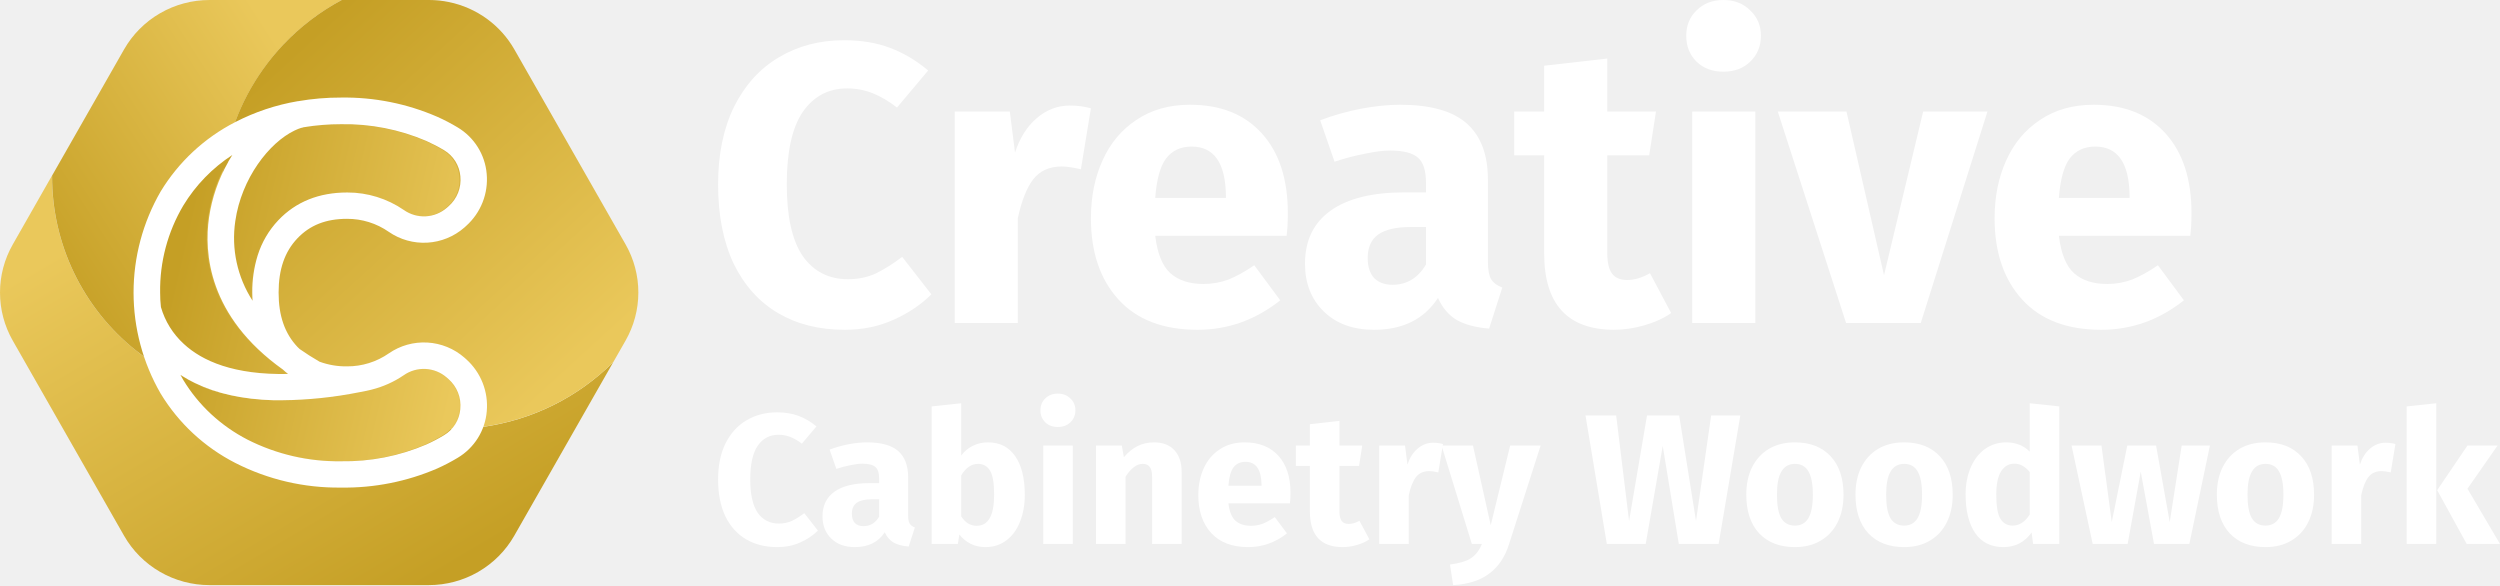
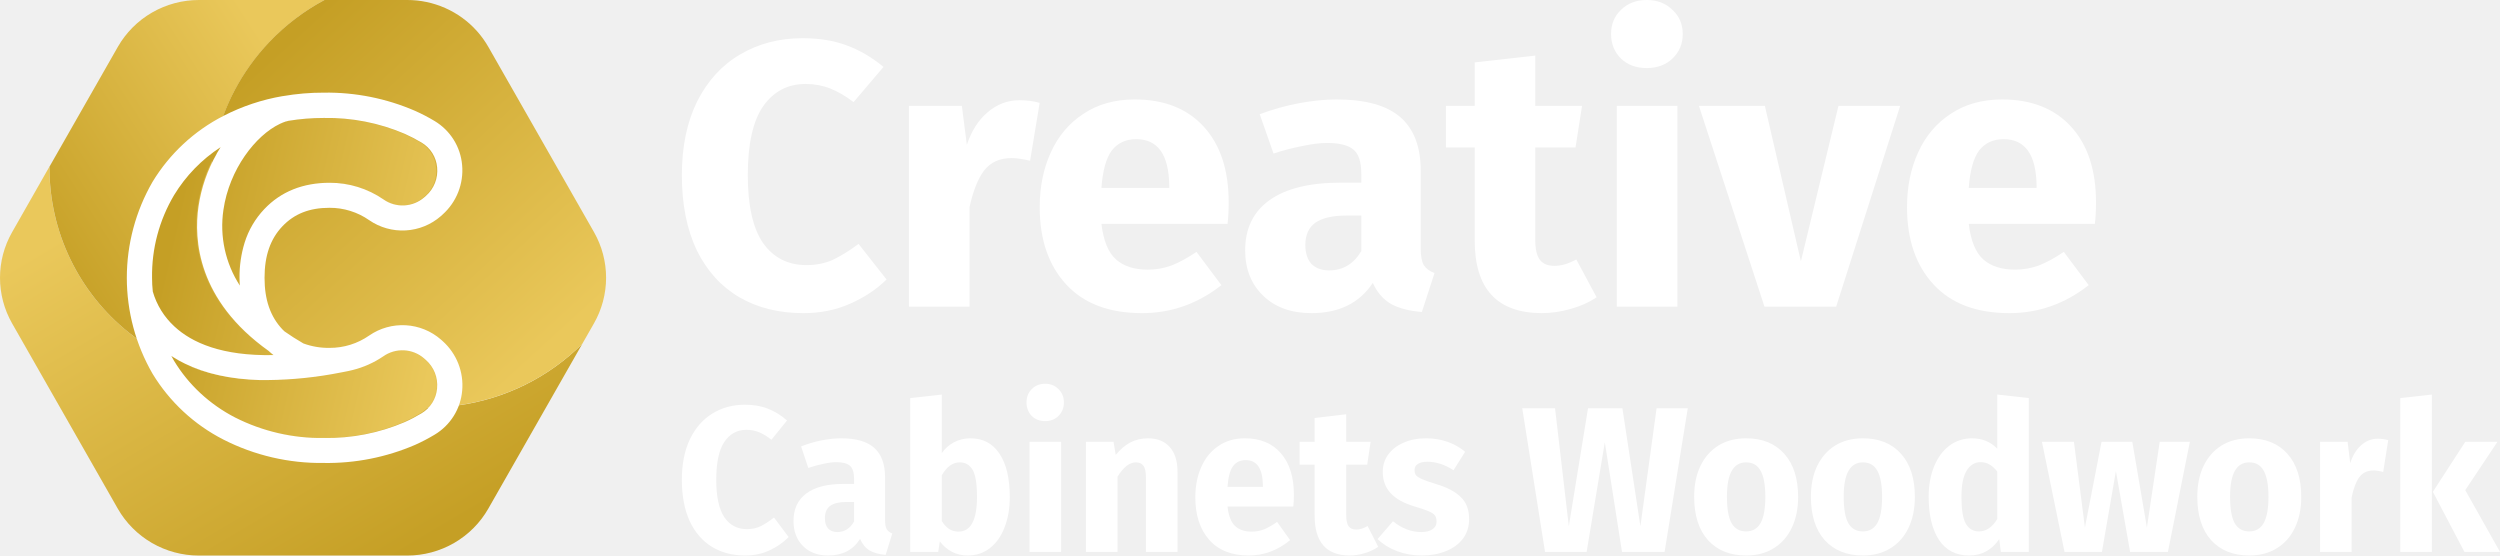
- <svg xmlns="http://www.w3.org/2000/svg" width="470" height="110" viewBox="0 0 470 110" fill="none">
-   <path d="M146.073 77.52C147.596 77.52 148.944 77.741 150.116 78.182C151.311 78.623 152.436 79.286 153.49 80.168L150.748 83.409C150.022 82.852 149.307 82.434 148.604 82.155C147.901 81.876 147.151 81.737 146.354 81.737C144.714 81.737 143.413 82.422 142.452 83.793C141.515 85.164 141.046 87.278 141.046 90.135C141.046 92.947 141.515 95.038 142.452 96.409C143.413 97.756 144.737 98.43 146.425 98.43C147.315 98.43 148.124 98.267 148.85 97.942C149.576 97.593 150.362 97.106 151.205 96.478L153.771 99.754C152.857 100.66 151.744 101.404 150.432 101.985C149.143 102.565 147.713 102.856 146.143 102.856C143.894 102.856 141.937 102.368 140.273 101.392C138.609 100.416 137.308 98.976 136.371 97.071C135.457 95.142 135 92.831 135 90.135C135 87.51 135.469 85.245 136.406 83.34C137.367 81.435 138.679 79.994 140.343 79.018C142.03 78.019 143.94 77.52 146.073 77.52Z" fill="white" />
-   <path d="M170.73 96.896C170.73 97.593 170.824 98.105 171.011 98.43C171.222 98.755 171.55 98.999 171.995 99.162L170.835 102.751C169.687 102.658 168.75 102.414 168.023 102.019C167.297 101.601 166.734 100.951 166.336 100.068C165.117 101.926 163.242 102.856 160.711 102.856C158.86 102.856 157.384 102.321 156.282 101.253C155.181 100.184 154.63 98.79 154.63 97.071C154.63 95.049 155.38 93.504 156.88 92.436C158.38 91.367 160.547 90.832 163.383 90.832H165.281V90.031C165.281 88.939 165.047 88.195 164.578 87.801C164.11 87.382 163.289 87.173 162.118 87.173C161.508 87.173 160.77 87.266 159.903 87.452C159.036 87.615 158.145 87.847 157.231 88.149L155.966 84.525C157.138 84.083 158.333 83.746 159.551 83.514C160.793 83.282 161.942 83.165 162.996 83.165C165.668 83.165 167.625 83.712 168.867 84.803C170.109 85.895 170.73 87.533 170.73 89.717V96.896ZM162.328 98.918C163.594 98.918 164.578 98.325 165.281 97.14V93.865H163.91C162.645 93.865 161.696 94.085 161.063 94.527C160.454 94.968 160.149 95.653 160.149 96.583C160.149 97.326 160.336 97.907 160.711 98.325C161.11 98.72 161.649 98.918 162.328 98.918Z" fill="white" />
-   <path d="M185.735 83.165C187.961 83.165 189.672 84.037 190.867 85.779C192.062 87.499 192.66 89.915 192.66 93.028C192.66 94.933 192.355 96.629 191.746 98.116C191.16 99.603 190.304 100.765 189.18 101.601C188.078 102.438 186.766 102.856 185.243 102.856C184.235 102.856 183.309 102.647 182.466 102.228C181.645 101.81 180.942 101.229 180.356 100.486L180.075 102.263H175.154V76.405L180.708 75.812V85.64C181.27 84.873 181.985 84.269 182.852 83.828C183.743 83.386 184.704 83.165 185.735 83.165ZM183.626 98.848C185.805 98.848 186.895 96.908 186.895 93.028C186.895 90.821 186.637 89.299 186.121 88.463C185.606 87.626 184.856 87.208 183.872 87.208C182.63 87.208 181.575 87.928 180.708 89.369V97.071C181.059 97.628 181.481 98.07 181.973 98.395C182.489 98.697 183.04 98.848 183.626 98.848Z" fill="white" />
-   <path d="M201.683 83.758V102.263H196.129V83.758H201.683ZM198.87 74C199.831 74 200.616 74.302 201.226 74.906C201.858 75.487 202.175 76.23 202.175 77.136C202.175 78.043 201.858 78.798 201.226 79.402C200.616 79.983 199.831 80.273 198.87 80.273C197.91 80.273 197.125 79.983 196.515 79.402C195.906 78.798 195.601 78.043 195.601 77.136C195.601 76.23 195.906 75.487 196.515 74.906C197.125 74.302 197.91 74 198.87 74Z" fill="white" />
-   <path d="M216.982 83.165C218.599 83.165 219.864 83.653 220.778 84.629C221.692 85.605 222.149 86.976 222.149 88.742V102.263H216.595V89.683C216.595 88.753 216.443 88.114 216.138 87.766C215.857 87.394 215.423 87.208 214.838 87.208C213.713 87.208 212.635 88.01 211.604 89.613V102.263H206.049V83.758H210.9L211.287 85.954C212.084 85.024 212.939 84.327 213.853 83.862C214.791 83.398 215.834 83.165 216.982 83.165Z" fill="white" />
-   <path d="M242.613 92.645C242.613 93.411 242.578 94.074 242.508 94.631H230.942C231.13 96.188 231.575 97.28 232.278 97.907C232.981 98.534 233.954 98.848 235.196 98.848C235.946 98.848 236.672 98.72 237.375 98.465C238.078 98.186 238.84 97.768 239.66 97.21L241.945 100.277C239.766 101.996 237.34 102.856 234.669 102.856C231.646 102.856 229.325 101.973 227.708 100.207C226.091 98.441 225.283 96.072 225.283 93.098C225.283 91.216 225.623 89.531 226.302 88.044C226.982 86.534 227.978 85.35 229.29 84.49C230.603 83.607 232.173 83.165 234.001 83.165C236.696 83.165 238.805 84.002 240.328 85.675C241.851 87.347 242.613 89.671 242.613 92.645ZM237.164 91.076C237.118 88.242 236.11 86.825 234.141 86.825C233.181 86.825 232.431 87.173 231.892 87.87C231.376 88.567 231.06 89.717 230.942 91.32H237.164V91.076Z" fill="white" />
-   <path d="M257.439 101.392C256.759 101.857 255.962 102.217 255.048 102.472C254.158 102.728 253.267 102.856 252.377 102.856C248.299 102.833 246.26 100.602 246.26 96.165V87.591H243.624V83.758H246.26V79.75L251.814 79.123V83.758H256.103L255.505 87.591H251.814V96.095C251.814 96.954 251.955 97.57 252.236 97.942C252.518 98.314 252.963 98.499 253.572 98.499C254.205 98.499 254.873 98.302 255.576 97.907L257.439 101.392Z" fill="white" />
-   <path d="M269.417 83.235C270.096 83.235 270.717 83.317 271.28 83.479L270.401 88.811C269.698 88.649 269.135 88.567 268.714 88.567C267.612 88.567 266.769 88.951 266.183 89.717C265.62 90.461 265.175 91.588 264.847 93.098V102.263H259.293V83.758H264.144L264.601 87.347C265.023 86.07 265.655 85.071 266.499 84.35C267.366 83.607 268.339 83.235 269.417 83.235Z" fill="white" />
-   <path d="M283.701 102.298C282.952 104.691 281.721 106.527 280.01 107.804C278.323 109.106 276.05 109.837 273.191 110L272.593 106.132C274.374 105.899 275.687 105.504 276.53 104.947C277.397 104.389 278.089 103.495 278.604 102.263H276.706L271.011 83.758H276.917L280.257 98.743L283.912 83.758H289.642L283.701 102.298Z" fill="white" />
-   <path d="M327.181 78.112L323.103 102.263H315.616L312.593 83.828L309.394 102.263H302.082L298.075 78.112H303.84L306.265 97.942L309.64 78.112H315.686L318.85 97.942L321.697 78.112H327.181Z" fill="white" />
-   <path d="M337.442 83.165C340.301 83.165 342.539 84.037 344.156 85.779C345.773 87.499 346.582 89.915 346.582 93.028C346.582 95.003 346.207 96.734 345.457 98.221C344.73 99.684 343.676 100.823 342.293 101.636C340.934 102.449 339.317 102.856 337.442 102.856C334.607 102.856 332.369 101.996 330.728 100.277C329.111 98.534 328.303 96.106 328.303 92.993C328.303 91.018 328.666 89.299 329.392 87.835C330.142 86.349 331.197 85.198 332.556 84.385C333.939 83.572 335.567 83.165 337.442 83.165ZM337.442 87.208C336.317 87.208 335.474 87.684 334.911 88.637C334.349 89.566 334.068 91.018 334.068 92.993C334.068 95.014 334.337 96.49 334.876 97.419C335.439 98.349 336.294 98.813 337.442 98.813C338.567 98.813 339.411 98.349 339.973 97.419C340.536 96.467 340.817 95.003 340.817 93.028C340.817 91.007 340.536 89.531 339.973 88.602C339.434 87.673 338.591 87.208 337.442 87.208Z" fill="white" />
-   <path d="M357.971 83.165C360.83 83.165 363.068 84.037 364.685 85.779C366.302 87.499 367.11 89.915 367.11 93.028C367.11 95.003 366.735 96.734 365.985 98.221C365.259 99.684 364.204 100.823 362.822 101.636C361.462 102.449 359.845 102.856 357.971 102.856C355.135 102.856 352.897 101.996 351.257 100.277C349.64 98.534 348.831 96.106 348.831 92.993C348.831 91.018 349.194 89.299 349.921 87.835C350.671 86.349 351.725 85.198 353.084 84.385C354.467 83.572 356.096 83.165 357.971 83.165ZM357.971 87.208C356.846 87.208 356.002 87.684 355.44 88.637C354.877 89.566 354.596 91.018 354.596 92.993C354.596 95.014 354.866 96.49 355.405 97.419C355.967 98.349 356.822 98.813 357.971 98.813C359.096 98.813 359.939 98.349 360.502 97.419C361.064 96.467 361.345 95.003 361.345 93.028C361.345 91.007 361.064 89.531 360.502 88.602C359.963 87.673 359.119 87.208 357.971 87.208Z" fill="white" />
-   <path d="M387.147 76.405V102.263H382.225L381.944 100.103C380.632 101.938 378.862 102.856 376.636 102.856C374.316 102.856 372.547 101.973 371.328 100.207C370.133 98.441 369.535 96.025 369.535 92.958C369.535 91.076 369.852 89.392 370.484 87.905C371.117 86.418 372.008 85.257 373.156 84.42C374.328 83.584 375.663 83.165 377.163 83.165C378.944 83.165 380.421 83.746 381.592 84.908V75.812L387.147 76.405ZM378.358 98.813C379.647 98.813 380.725 98.116 381.592 96.722V88.742C381.147 88.207 380.69 87.812 380.222 87.557C379.776 87.301 379.261 87.173 378.675 87.173C377.644 87.173 376.823 87.65 376.214 88.602C375.605 89.555 375.3 91.018 375.3 92.993C375.3 95.154 375.558 96.664 376.074 97.524C376.613 98.383 377.374 98.813 378.358 98.813Z" fill="white" />
-   <path d="M415.466 83.758L411.599 102.263H404.955L402.459 88.672L399.999 102.263H393.425L389.453 83.758H395.077L397.011 98.151L399.928 83.758H405.342L407.908 98.151L410.158 83.758H415.466Z" fill="white" />
-   <path d="M425.907 83.165C428.766 83.165 431.004 84.037 432.621 85.779C434.238 87.499 435.046 89.915 435.046 93.028C435.046 95.003 434.671 96.734 433.921 98.221C433.195 99.684 432.14 100.823 430.758 101.636C429.398 102.449 427.781 102.856 425.907 102.856C423.071 102.856 420.833 101.996 419.193 100.277C417.576 98.534 416.767 96.106 416.767 92.993C416.767 91.018 417.13 89.299 417.857 87.835C418.607 86.349 419.661 85.198 421.02 84.385C422.403 83.572 424.032 83.165 425.907 83.165ZM425.907 87.208C424.782 87.208 423.938 87.684 423.376 88.637C422.813 89.566 422.532 91.018 422.532 92.993C422.532 95.014 422.802 96.49 423.341 97.419C423.903 98.349 424.758 98.813 425.907 98.813C427.031 98.813 427.875 98.349 428.438 97.419C429 96.467 429.281 95.003 429.281 93.028C429.281 91.007 429 89.531 428.438 88.602C427.899 87.673 427.055 87.208 425.907 87.208Z" fill="white" />
-   <path d="M448.474 83.235C449.153 83.235 449.775 83.317 450.337 83.479L449.458 88.811C448.755 88.649 448.193 88.567 447.771 88.567C446.669 88.567 445.826 88.951 445.24 89.717C444.677 90.461 444.232 91.588 443.904 93.098V102.263H438.35V83.758H443.201L443.658 87.347C444.08 86.07 444.713 85.071 445.556 84.35C446.423 83.607 447.396 83.235 448.474 83.235Z" fill="white" />
-   <path d="M458.013 75.812V102.263H452.459V76.405L458.013 75.812ZM469.543 83.758L463.884 91.878L470 102.263H463.743L458.189 92.157L463.884 83.758H469.543Z" fill="white" />
-   <path d="M158.651 7.563C161.905 7.563 164.783 8.037 167.286 8.986C169.838 9.934 172.241 11.357 174.493 13.254L168.637 20.217C167.085 19.019 165.559 18.121 164.057 17.522C162.555 16.923 160.954 16.623 159.252 16.623C155.748 16.623 152.97 18.096 150.918 21.041C148.915 23.986 147.914 28.529 147.914 34.669C147.914 40.709 148.915 45.202 150.918 48.147C152.97 51.043 155.798 52.49 159.402 52.49C161.304 52.49 163.031 52.141 164.583 51.442C166.134 50.693 167.811 49.645 169.613 48.297L175.094 55.336C173.142 57.283 170.764 58.88 167.961 60.128C165.208 61.376 162.155 62 158.801 62C153.996 62 149.816 60.952 146.262 58.855C142.708 56.758 139.93 53.663 137.928 49.57C135.976 45.427 135 40.46 135 34.669C135 29.028 136.001 24.161 138.003 20.068C140.056 15.974 142.859 12.879 146.413 10.783C150.017 8.636 154.096 7.563 158.651 7.563Z" fill="white" />
-   <path d="M201.109 19.843C202.56 19.843 203.887 20.018 205.088 20.367L203.211 31.824C201.709 31.474 200.508 31.299 199.607 31.299C197.254 31.299 195.452 32.123 194.201 33.77C193 35.368 192.049 37.789 191.348 41.034V60.727H179.485V20.966H189.846L190.822 28.679C191.723 25.933 193.075 23.787 194.877 22.239C196.729 20.642 198.806 19.843 201.109 19.843Z" fill="white" />
-   <path d="M242.111 40.06C242.111 41.708 242.036 43.13 241.885 44.328H217.183C217.584 47.673 218.535 50.019 220.036 51.367C221.538 52.715 223.615 53.389 226.268 53.389C227.87 53.389 229.422 53.114 230.923 52.565C232.425 51.966 234.052 51.068 235.804 49.87L240.684 56.459C236.029 60.153 230.848 62 225.142 62C218.685 62 213.729 60.103 210.276 56.309C206.822 52.515 205.095 47.423 205.095 41.034C205.095 36.99 205.821 33.371 207.272 30.176C208.724 26.932 210.851 24.386 213.654 22.539C216.457 20.642 219.811 19.693 223.715 19.693C229.472 19.693 233.977 21.49 237.23 25.084C240.484 28.679 242.111 33.671 242.111 40.06ZM230.473 36.691C230.373 30.601 228.22 27.556 224.016 27.556C221.964 27.556 220.362 28.304 219.211 29.802C218.109 31.299 217.434 33.77 217.183 37.215H230.473V36.691Z" fill="white" />
-   <path d="M279.727 49.196C279.727 50.693 279.927 51.791 280.327 52.49C280.778 53.189 281.479 53.713 282.43 54.063L279.952 61.775C277.499 61.576 275.497 61.051 273.945 60.203C272.394 59.304 271.192 57.907 270.341 56.01C267.738 60.003 263.734 62 258.328 62C254.374 62 251.22 60.852 248.868 58.556C246.515 56.259 245.339 53.264 245.339 49.57C245.339 45.227 246.94 41.907 250.144 39.611C253.348 37.315 257.978 36.167 264.034 36.167H268.089V34.444C268.089 32.098 267.588 30.501 266.587 29.652C265.586 28.754 263.834 28.304 261.331 28.304C260.03 28.304 258.453 28.504 256.601 28.903C254.749 29.253 252.847 29.752 250.895 30.401L248.192 22.613C250.695 21.665 253.247 20.941 255.85 20.442C258.503 19.943 260.956 19.693 263.208 19.693C268.915 19.693 273.094 20.866 275.747 23.213C278.4 25.559 279.727 29.078 279.727 33.77V49.196ZM261.782 53.539C264.485 53.539 266.587 52.266 268.089 49.72V42.681H265.161C262.458 42.681 260.43 43.155 259.079 44.104C257.777 45.052 257.127 46.525 257.127 48.522C257.127 50.119 257.527 51.367 258.328 52.266C259.179 53.114 260.33 53.539 261.782 53.539Z" fill="white" />
-   <path d="M314.178 58.855C312.727 59.853 311.025 60.627 309.073 61.176C307.171 61.725 305.269 62 303.366 62C294.657 61.95 290.302 57.158 290.302 47.623V29.203H284.671V20.966H290.302V12.355L302.165 11.007V20.966H311.325L310.049 29.203H302.165V47.473C302.165 49.321 302.465 50.643 303.066 51.442C303.667 52.241 304.618 52.64 305.919 52.64C307.271 52.64 308.697 52.216 310.199 51.367L314.178 58.855Z" fill="white" />
-   <path d="M330.001 20.966V60.727H318.138V20.966H330.001ZM323.995 0C326.047 0 327.724 0.649 329.025 1.947C330.377 3.195 331.053 4.792 331.053 6.739C331.053 8.686 330.377 10.308 329.025 11.606C327.724 12.854 326.047 13.478 323.995 13.478C321.943 13.478 320.266 12.854 318.964 11.606C317.663 10.308 317.012 8.686 317.012 6.739C317.012 4.792 317.663 3.195 318.964 1.947C320.266 0.649 321.943 0 323.995 0Z" fill="white" />
-   <path d="M373.642 20.966L361.103 60.727H347.062L334.223 20.966H347.137L354.195 51.742L361.553 20.966H373.642Z" fill="white" />
-   <path d="M412 40.06C412 41.708 411.925 43.13 411.775 44.328H387.073C387.473 47.673 388.424 50.019 389.926 51.367C391.427 52.715 393.505 53.389 396.158 53.389C397.759 53.389 399.311 53.114 400.813 52.565C402.314 51.966 403.941 51.068 405.693 49.87L410.573 56.459C405.918 60.153 400.738 62 395.031 62C388.574 62 383.619 60.103 380.165 56.309C376.711 52.515 374.984 47.423 374.984 41.034C374.984 36.99 375.71 33.371 377.162 30.176C378.613 26.932 380.741 24.386 383.544 22.539C386.347 20.642 389.7 19.693 393.605 19.693C399.361 19.693 403.866 21.49 407.12 25.084C410.373 28.679 412 33.671 412 40.06ZM400.362 36.691C400.262 30.601 398.11 27.556 393.905 27.556C391.853 27.556 390.251 28.304 389.1 29.802C387.999 31.299 387.323 33.77 387.073 37.215H400.362V36.691Z" fill="white" />
-   <g clip-path="url(#clip0_1043_638)">
-     <path d="M115.295 68.079L96.683 100.712C95.072 103.532 92.737 105.877 89.916 107.509C87.095 109.14 83.889 110 80.625 110H39.378C36.112 110 32.905 109.14 30.083 107.507C27.261 105.874 24.926 103.527 23.316 100.705L2.399 64.038C0.827 61.282 0 58.168 0 55C0 51.832 0.827 48.718 2.399 45.962L9.784 33C9.784 33.062 9.784 33.121 9.784 33.183C9.778 39.447 11.186 45.633 13.905 51.284C16.624 56.936 20.584 61.911 25.495 65.842C25.93 66.209 26.377 66.539 26.828 66.869C29.111 68.563 31.563 70.02 34.146 71.218C35.999 72.085 37.914 72.813 39.876 73.396C46.971 75.505 54.497 75.737 61.709 74.067C61.971 74.232 62.233 74.393 62.499 74.551C69.202 78.561 76.88 80.675 84.705 80.667H84.734C86.662 80.673 88.587 80.55 90.498 80.3L90.683 80.274C100.009 78.992 108.655 74.708 115.295 68.079Z" fill="url(#paint0_linear_1043_638)" />
-     <path d="M61.714 74.067C54.502 75.737 46.976 75.505 39.882 73.396C37.917 72.813 35.999 72.085 34.144 71.218C31.561 70.02 29.109 68.563 26.826 66.869C26.375 66.539 25.929 66.194 25.493 65.842C20.585 61.91 16.628 56.934 13.911 51.282C11.195 45.63 9.789 39.446 9.797 33.183C9.797 33.121 9.797 33.062 9.797 33L18.426 17.879L23.322 9.295C24.932 6.473 27.267 4.126 30.088 2.493C32.91 0.86 36.117 9.50571e-05 39.383 0H64.251C60.184 2.181 56.496 4.998 53.329 8.342C51.92 9.818 50.621 11.394 49.441 13.057C47.286 16.087 45.538 19.383 44.242 22.862C43.376 25.175 42.717 27.561 42.274 29.99C42.154 30.623 42.05 31.262 41.964 31.907C40.832 40.079 42.094 48.401 45.599 55.879C49.105 63.356 54.704 69.673 61.729 74.074L61.714 74.067Z" fill="url(#paint1_linear_1043_638)" />
-     <path d="M117.603 64.038L115.299 68.072C108.657 74.695 100.011 78.974 90.686 80.252L90.501 80.278C88.591 80.528 86.665 80.651 84.738 80.645H84.708C76.883 80.653 69.205 78.538 62.503 74.529C62.237 74.371 61.975 74.21 61.712 74.045C54.691 69.646 49.094 63.332 45.589 55.859C42.084 48.385 40.82 40.068 41.948 31.9C42.034 31.255 42.137 30.615 42.258 29.982C42.7 27.553 43.359 25.168 44.226 22.854C45.522 19.375 47.269 16.079 49.425 13.05C50.604 11.387 51.904 9.811 53.312 8.334C56.484 4.992 60.177 2.178 64.249 5.54155e-06H80.643C81.915 -0.001 83.183 0.131 84.427 0.392C86.993 0.925 89.414 1.994 91.531 3.53C93.647 5.065 95.41 7.03 96.701 9.295L117.618 45.962C119.188 48.719 120.012 51.834 120.01 55.002C120.007 58.17 119.178 61.283 117.603 64.038Z" fill="url(#paint2_linear_1043_638)" />
-     <path d="M53.977 70.302C43.757 70.511 37.827 67.853 34.375 64.656C32.325 62.784 30.836 60.386 30.073 57.726C29.97 56.821 29.921 55.912 29.926 55.001C29.837 49.249 31.345 43.583 34.286 38.626C36.337 35.252 39.044 32.318 42.251 29.995C42.66 29.694 43.078 29.408 43.502 29.133C43.502 29.133 43.417 29.28 43.299 29.456C43.181 29.632 43.159 29.698 43.059 29.855L42.734 30.387V30.435C42.454 30.922 42.191 31.417 41.94 31.92C40.537 34.74 39.591 37.764 39.138 40.877C38.178 47.477 38.935 59.431 53.028 69.477C53.33 69.769 53.646 70.045 53.977 70.302Z" fill="url(#paint3_linear_1043_638)" />
-     <path d="M86.359 76.893V76.915C86.275 77.917 85.953 78.884 85.418 79.738C85.21 80.069 84.971 80.379 84.705 80.666C84.29 81.115 83.813 81.502 83.287 81.817C82.217 82.469 81.107 83.055 79.964 83.57C74.909 85.736 69.448 86.807 63.943 86.712C57.84 86.8 51.808 85.405 46.371 82.649C43.871 81.361 41.561 79.738 39.504 77.828C37.478 75.943 35.725 73.79 34.294 71.429L34.172 71.22C34.032 70.978 33.895 70.736 33.758 70.465C33.895 70.553 34.028 70.648 34.172 70.729C34.91 71.201 35.677 71.627 36.469 72.005C37.583 72.545 38.733 73.009 39.91 73.395C43.568 74.55 47.377 75.168 51.216 75.228H52.929C56.14 75.196 59.346 74.964 62.529 74.535C64.153 74.315 65.772 74.044 67.384 73.721C67.827 73.644 68.27 73.56 68.71 73.464C68.92 73.424 69.134 73.38 69.326 73.325L69.662 73.244C71.835 72.708 73.894 71.789 75.74 70.531C76.933 69.689 78.378 69.27 79.84 69.343C81.302 69.415 82.697 69.975 83.8 70.931L84.169 71.235C84.967 71.931 85.586 72.806 85.975 73.788C86.364 74.769 86.512 75.829 86.407 76.878L86.359 76.893Z" fill="url(#paint4_linear_1043_638)" />
-     <path d="M85.946 36.219C85.847 36.471 85.731 36.716 85.599 36.953C85.233 37.646 84.743 38.267 84.152 38.786L83.805 39.094C82.7 40.048 81.305 40.606 79.842 40.678C78.38 40.751 76.936 40.334 75.741 39.494C72.616 37.34 68.903 36.188 65.099 36.194C59.786 36.194 55.429 37.946 52.151 41.408C50.362 43.293 49.031 45.559 48.259 48.033C47.569 50.291 47.233 52.641 47.262 55C47.262 55.528 47.291 56.034 47.321 56.536C44.447 52.098 43.292 46.774 44.072 41.554C45.227 33.524 50.448 26.796 55.248 24.519C55.651 24.323 56.067 24.155 56.493 24.017V24.042C56.633 23.991 56.77 23.954 56.903 23.918C59.221 23.537 61.568 23.347 63.918 23.349C69.421 23.256 74.881 24.328 79.935 26.492C81.077 27.005 82.186 27.585 83.258 28.23C84.123 28.748 84.853 29.463 85.386 30.315C85.92 31.167 86.244 32.132 86.33 33.132C86.452 34.177 86.32 35.235 85.946 36.219Z" fill="url(#paint5_linear_1043_638)" />
-     <path d="M87.646 67.535L87.302 67.229C85.363 65.539 82.914 64.542 80.343 64.397C77.772 64.251 75.226 64.966 73.109 66.427C70.806 68.034 68.061 68.89 65.25 68.877C63.486 68.904 61.733 68.607 60.077 68.001C58.758 67.241 57.511 66.447 56.335 65.618C56.194 65.483 56.052 65.355 55.917 65.214C53.546 62.702 52.378 59.382 52.378 55.002C52.378 50.623 53.533 47.315 55.905 44.816C58.277 42.316 61.293 41.14 65.238 41.14C68.049 41.127 70.794 41.983 73.096 43.59C75.214 45.051 77.76 45.766 80.331 45.621C82.902 45.475 85.351 44.478 87.289 42.788L87.633 42.476C88.998 41.254 90.058 39.733 90.729 38.031C91.4 36.33 91.663 34.495 91.498 32.675C91.346 30.896 90.772 29.178 89.825 27.663C88.878 26.147 87.583 24.878 86.048 23.958C84.801 23.206 83.508 22.533 82.177 21.943C76.483 19.476 70.327 18.248 64.12 18.341C61.405 18.333 58.696 18.563 56.022 19.027H55.966C51.878 19.725 47.922 21.047 44.237 22.947C38.435 25.921 33.575 30.442 30.198 36.007C26.864 41.784 25.109 48.332 25.109 54.996C25.109 61.661 26.864 68.209 30.198 73.986C33.572 79.55 38.433 84.067 44.237 87.033C50.387 90.169 57.213 91.758 64.12 91.664C70.329 91.759 76.489 90.537 82.19 88.081C83.52 87.486 84.812 86.811 86.06 86.059C87.596 85.141 88.89 83.873 89.838 82.359C90.785 80.844 91.359 79.127 91.51 77.349C91.676 75.526 91.413 73.69 90.742 71.986C90.071 70.283 89.011 68.759 87.646 67.535ZM56.679 24.044C56.82 23.995 56.956 23.958 57.091 23.921C59.414 23.54 61.765 23.349 64.12 23.352C69.622 23.256 75.082 24.327 80.138 26.494C81.285 27.007 82.401 27.588 83.48 28.234C84.344 28.75 85.073 29.464 85.607 30.316C86.141 31.168 86.465 32.133 86.552 33.134C86.658 34.183 86.513 35.241 86.127 36.222C85.741 37.203 85.126 38.079 84.334 38.776L83.984 39.082C82.878 40.037 81.483 40.596 80.022 40.668C78.561 40.74 77.118 40.322 75.923 39.48C72.794 37.328 69.082 36.178 65.281 36.185C59.966 36.185 55.61 37.937 52.329 41.398C50.543 43.282 49.213 45.55 48.44 48.026C47.745 50.285 47.403 52.639 47.426 55.002C47.426 55.529 47.457 56.038 47.487 56.54C44.615 52.105 43.46 46.779 44.237 41.557C45.392 33.526 50.615 26.8 55.413 24.522C55.823 24.325 56.246 24.157 56.679 24.019V24.044ZM30.106 55.027C30.015 49.264 31.525 43.589 34.468 38.629C36.786 34.814 39.936 31.569 43.684 29.134C43.684 29.134 43.598 29.281 43.481 29.459C43.365 29.636 43.34 29.698 43.242 29.857L42.916 30.39V30.433C41.069 33.659 39.843 37.201 39.303 40.877C38.345 47.468 39.101 59.431 53.195 69.483C53.503 69.771 53.81 70.041 54.16 70.304C43.936 70.513 38.007 67.854 34.554 64.656C32.507 62.786 31.019 60.389 30.253 57.728C30.149 56.816 30.106 55.921 30.106 55.002V55.027ZM86.54 76.92C86.455 77.921 86.132 78.888 85.598 79.741C85.064 80.593 84.334 81.306 83.468 81.82C82.392 82.474 81.275 83.06 80.125 83.572C75.069 85.739 69.61 86.81 64.107 86.715C58.006 86.805 51.974 85.411 46.535 82.653C44.036 81.365 41.725 79.743 39.666 77.833C37.641 75.949 35.888 73.795 34.456 71.431C34.271 71.119 34.099 70.819 33.921 70.47C34.056 70.555 34.191 70.653 34.333 70.733C35.072 71.204 35.839 71.63 36.631 72.007C40.704 73.992 45.626 75.07 51.377 75.248C51.653 75.248 51.936 75.248 52.225 75.248H53.091C57.943 75.197 62.779 74.692 67.536 73.741C67.978 73.663 68.421 73.577 68.863 73.483C69.072 73.441 69.287 73.398 69.477 73.343L69.815 73.263C71.986 72.725 74.044 71.806 75.892 70.549C77.087 69.708 78.53 69.29 79.991 69.362C81.453 69.434 82.847 69.992 83.953 70.947L84.303 71.254C85.1 71.949 85.718 72.823 86.107 73.805C86.496 74.786 86.644 75.845 86.54 76.895V76.92Z" fill="white" />
+ <svg xmlns="http://www.w3.org/2000/svg" width="225" height="50" viewBox="0 0 225 50" fill="none">
+   <path d="M72.234 3.438C73.729 3.438 75.051 3.653 76.201 4.084C77.374 4.515 78.478 5.162 79.513 6.024L76.822 9.19C76.109 8.645 75.408 8.237 74.718 7.964C74.028 7.692 73.292 7.556 72.51 7.556C70.9 7.556 69.624 8.225 68.681 9.564C67.761 10.903 67.301 12.968 67.301 15.759C67.301 18.504 67.761 20.546 68.681 21.885C69.624 23.201 70.923 23.859 72.579 23.859C73.453 23.859 74.246 23.7 74.959 23.383C75.672 23.042 76.443 22.566 77.271 21.953L79.789 25.153C78.892 26.038 77.8 26.764 76.512 27.331C75.247 27.898 73.844 28.182 72.303 28.182C70.095 28.182 68.175 27.705 66.542 26.752C64.909 25.799 63.633 24.392 62.713 22.532C61.816 20.648 61.367 18.391 61.367 15.759C61.367 13.195 61.827 10.982 62.747 9.122C63.69 7.261 64.978 5.854 66.611 4.901C68.267 3.925 70.141 3.438 72.234 3.438Z" fill="white" />
+   <path d="M91.742 9.02C92.409 9.02 93.018 9.099 93.57 9.258L92.708 14.465C92.018 14.306 91.466 14.227 91.052 14.227C89.971 14.227 89.143 14.601 88.568 15.35C88.016 16.076 87.579 17.177 87.257 18.652V27.603H81.806V9.53H86.567L87.016 13.036C87.43 11.788 88.051 10.812 88.879 10.109C89.73 9.383 90.684 9.02 91.742 9.02Z" fill="white" />
+   <path d="M110.581 18.209C110.581 18.958 110.547 19.605 110.478 20.149H99.128C99.312 21.67 99.749 22.736 100.439 23.349C101.129 23.961 102.083 24.268 103.302 24.268C104.038 24.268 104.751 24.143 105.441 23.893C106.131 23.621 106.878 23.213 107.683 22.668L109.926 25.663C107.787 27.342 105.406 28.182 102.785 28.182C99.818 28.182 97.541 27.32 95.954 25.595C94.367 23.871 93.574 21.556 93.574 18.652C93.574 16.814 93.907 15.169 94.574 13.716C95.241 12.242 96.219 11.084 97.506 10.245C98.794 9.383 100.335 8.951 102.129 8.951C104.774 8.951 106.844 9.768 108.339 11.402C109.834 13.036 110.581 15.305 110.581 18.209ZM105.234 16.678C105.188 13.909 104.199 12.525 102.267 12.525C101.324 12.525 100.588 12.866 100.059 13.546C99.553 14.227 99.243 15.35 99.128 16.916H105.234V16.678Z" fill="white" />
+   <path d="M127.864 22.362C127.864 23.042 127.956 23.542 128.14 23.859C128.347 24.177 128.669 24.415 129.106 24.574L127.968 28.08C126.841 27.989 125.921 27.751 125.208 27.365C124.495 26.956 123.943 26.321 123.552 25.459C122.356 27.274 120.516 28.182 118.033 28.182C116.216 28.182 114.767 27.66 113.686 26.616C112.605 25.572 112.064 24.211 112.064 22.532C112.064 20.558 112.8 19.049 114.272 18.005C115.744 16.961 117.872 16.439 120.654 16.439H122.517V15.657C122.517 14.59 122.287 13.864 121.827 13.478C121.367 13.07 120.562 12.866 119.412 12.866C118.814 12.866 118.09 12.956 117.239 13.138C116.388 13.297 115.514 13.524 114.617 13.819L113.375 10.279C114.525 9.848 115.698 9.519 116.894 9.292C118.113 9.065 119.24 8.951 120.275 8.951C122.897 8.951 124.817 9.485 126.036 10.551C127.255 11.618 127.864 13.217 127.864 15.35V22.362ZM119.619 24.336C120.861 24.336 121.827 23.757 122.517 22.6V19.401H121.172C119.93 19.401 118.998 19.616 118.377 20.047C117.78 20.478 117.481 21.148 117.481 22.055C117.481 22.781 117.665 23.349 118.033 23.757C118.423 24.143 118.952 24.336 119.619 24.336Z" fill="white" />
+   <path d="M143.694 26.752C143.027 27.206 142.245 27.558 141.348 27.807C140.474 28.057 139.6 28.182 138.726 28.182C134.724 28.159 132.724 25.981 132.724 21.647V13.274H130.136V9.53H132.724V5.616L138.174 5.003V9.53H142.383L141.797 13.274H138.174V21.579C138.174 22.418 138.312 23.02 138.588 23.383C138.864 23.746 139.301 23.927 139.899 23.927C140.52 23.927 141.176 23.734 141.866 23.349L143.694 26.752Z" fill="white" />
+   <path d="M150.964 9.53V27.603H145.513V9.53H150.964ZM148.204 0C149.147 0 149.918 0.295 150.516 0.885C151.137 1.452 151.447 2.178 151.447 3.063C151.447 3.948 151.137 4.686 150.516 5.276C149.918 5.843 149.147 6.126 148.204 6.126C147.261 6.126 146.491 5.843 145.893 5.276C145.295 4.686 144.996 3.948 144.996 3.063C144.996 2.178 145.295 1.452 145.893 0.885C146.491 0.295 147.261 0 148.204 0Z" fill="white" />
+   <path d="M171.015 9.53L165.254 27.603H158.803L152.904 9.53H158.838L162.08 23.519L165.461 9.53H171.015Z" fill="white" />
+   <path d="M188.64 18.209C188.64 18.958 188.605 19.605 188.536 20.149H177.187C177.371 21.67 177.808 22.736 178.497 23.349C179.187 23.961 180.142 24.268 181.361 24.268C182.097 24.268 182.81 24.143 183.5 23.893C184.19 23.621 184.937 23.213 185.742 22.668L187.984 25.663C185.846 27.342 183.465 28.182 180.843 28.182C177.877 28.182 175.6 27.32 174.013 25.595C172.426 23.871 171.632 21.556 171.632 18.652C171.632 16.814 171.966 15.169 172.633 13.716C173.3 12.242 174.277 11.084 175.565 10.245C176.853 9.383 178.394 8.951 180.188 8.951C182.833 8.951 184.903 9.768 186.398 11.402C187.892 13.036 188.64 15.305 188.64 18.209ZM183.293 16.678C183.247 13.909 182.258 12.525 180.326 12.525C179.383 12.525 178.647 12.866 178.118 13.546C177.612 14.227 177.302 15.35 177.187 16.916H183.293V16.678Z" fill="white" />
+   <path d="M67.035 36.424C67.815 36.424 68.504 36.542 69.104 36.779C69.716 37.015 70.292 37.37 70.832 37.843L69.428 39.579C69.056 39.28 68.69 39.056 68.331 38.907C67.971 38.757 67.587 38.683 67.179 38.683C66.339 38.683 65.674 39.05 65.182 39.784C64.702 40.518 64.462 41.65 64.462 43.181C64.462 44.687 64.702 45.806 65.182 46.541C65.674 47.262 66.351 47.623 67.215 47.623C67.671 47.623 68.085 47.536 68.457 47.362C68.828 47.175 69.23 46.914 69.662 46.578L70.975 48.332C70.508 48.818 69.938 49.216 69.266 49.527C68.606 49.838 67.875 49.994 67.071 49.994C65.919 49.994 64.918 49.732 64.066 49.21C63.215 48.687 62.549 47.916 62.069 46.895C61.601 45.862 61.367 44.624 61.367 43.181C61.367 41.775 61.607 40.562 62.087 39.541C62.579 38.521 63.251 37.749 64.102 37.227C64.966 36.692 65.943 36.424 67.035 36.424Z" fill="white" />
+   <path d="M79.656 46.802C79.656 47.175 79.704 47.449 79.8 47.623C79.908 47.797 80.076 47.928 80.304 48.015L79.71 49.938C79.122 49.888 78.642 49.757 78.27 49.546C77.899 49.322 77.611 48.973 77.407 48.5C76.783 49.496 75.823 49.994 74.528 49.994C73.58 49.994 72.825 49.707 72.261 49.135C71.697 48.563 71.415 47.816 71.415 46.895C71.415 45.813 71.799 44.985 72.567 44.413C73.334 43.84 74.444 43.554 75.895 43.554H76.867V43.125C76.867 42.54 76.747 42.142 76.507 41.93C76.267 41.706 75.847 41.594 75.248 41.594C74.936 41.594 74.558 41.644 74.114 41.744C73.67 41.831 73.214 41.955 72.746 42.117L72.099 40.176C72.699 39.939 73.31 39.759 73.934 39.635C74.57 39.51 75.158 39.448 75.697 39.448C77.065 39.448 78.067 39.74 78.702 40.325C79.338 40.91 79.656 41.787 79.656 42.957V46.802ZM75.356 47.885C76.003 47.885 76.507 47.567 76.867 46.933V45.178H76.165C75.517 45.178 75.032 45.296 74.708 45.533C74.396 45.769 74.24 46.136 74.24 46.634C74.24 47.032 74.336 47.343 74.528 47.567C74.732 47.779 75.008 47.885 75.356 47.885Z" fill="white" />
+   <path d="M87.336 39.448C88.476 39.448 89.352 39.915 89.963 40.848C90.575 41.769 90.881 43.063 90.881 44.73C90.881 45.751 90.725 46.659 90.413 47.455C90.113 48.252 89.675 48.874 89.1 49.322C88.536 49.77 87.864 49.994 87.084 49.994C86.569 49.994 86.095 49.882 85.663 49.658C85.243 49.434 84.883 49.123 84.583 48.724L84.439 49.676H81.92V35.827L84.763 35.51V40.773C85.051 40.362 85.417 40.039 85.861 39.803C86.317 39.566 86.808 39.448 87.336 39.448ZM86.257 47.847C87.372 47.847 87.93 46.808 87.93 44.73C87.93 43.548 87.798 42.733 87.534 42.285C87.27 41.837 86.886 41.613 86.383 41.613C85.747 41.613 85.207 41.999 84.763 42.77V46.895C84.943 47.194 85.159 47.43 85.411 47.605C85.675 47.766 85.957 47.847 86.257 47.847Z" fill="white" />
+   <path d="M95.499 39.765V49.676H92.656V39.765H95.499ZM94.06 34.539C94.552 34.539 94.954 34.701 95.265 35.024C95.589 35.335 95.751 35.734 95.751 36.219C95.751 36.704 95.589 37.109 95.265 37.432C94.954 37.743 94.552 37.899 94.06 37.899C93.568 37.899 93.166 37.743 92.854 37.432C92.543 37.109 92.387 36.704 92.387 36.219C92.387 35.734 92.543 35.335 92.854 35.024C93.166 34.701 93.568 34.539 94.06 34.539Z" fill="white" />
+   <path d="M103.33 39.448C104.158 39.448 104.806 39.709 105.274 40.232C105.741 40.755 105.975 41.489 105.975 42.434V49.676H103.132V42.938C103.132 42.441 103.055 42.098 102.899 41.912C102.755 41.713 102.533 41.613 102.233 41.613C101.657 41.613 101.105 42.042 100.577 42.901V49.676H97.735V39.765H100.218L100.416 40.941C100.823 40.443 101.261 40.07 101.729 39.821C102.209 39.572 102.743 39.448 103.33 39.448Z" fill="white" />
+   <path d="M116.45 44.525C116.45 44.935 116.432 45.29 116.396 45.589H110.476C110.572 46.422 110.8 47.007 111.16 47.343C111.52 47.679 112.018 47.847 112.653 47.847C113.037 47.847 113.409 47.779 113.769 47.642C114.129 47.492 114.519 47.269 114.939 46.97L116.108 48.612C114.993 49.533 113.751 49.994 112.384 49.994C110.836 49.994 109.649 49.521 108.821 48.575C107.993 47.629 107.579 46.36 107.579 44.767C107.579 43.76 107.753 42.857 108.101 42.061C108.449 41.252 108.959 40.618 109.631 40.157C110.302 39.684 111.106 39.448 112.042 39.448C113.421 39.448 114.501 39.896 115.28 40.792C116.06 41.688 116.45 42.932 116.45 44.525ZM113.661 43.685C113.637 42.167 113.121 41.408 112.114 41.408C111.622 41.408 111.238 41.594 110.962 41.968C110.698 42.341 110.536 42.957 110.476 43.816H113.661V43.685Z" fill="white" />
+   <path d="M124.039 49.21C123.691 49.459 123.283 49.651 122.815 49.788C122.359 49.925 121.904 49.994 121.448 49.994C119.361 49.981 118.317 48.787 118.317 46.41V41.818H116.967V39.765H118.317V37.619L121.16 37.283V39.765H123.355L123.049 41.818H121.16V46.373C121.16 46.833 121.232 47.163 121.376 47.362C121.52 47.561 121.748 47.66 122.06 47.66C122.383 47.66 122.725 47.555 123.085 47.343L124.039 49.21Z" fill="white" />
+   <path d="M128.352 39.448C129.036 39.448 129.678 39.554 130.278 39.765C130.877 39.977 131.405 40.275 131.861 40.661L130.818 42.322C130.038 41.812 129.252 41.557 128.46 41.557C128.089 41.557 127.801 41.626 127.597 41.762C127.405 41.887 127.309 42.067 127.309 42.304C127.309 42.49 127.351 42.646 127.435 42.77C127.531 42.882 127.717 43.001 127.993 43.125C128.268 43.249 128.694 43.399 129.27 43.573C130.266 43.871 131.003 44.264 131.483 44.749C131.975 45.222 132.221 45.881 132.221 46.727C132.221 47.399 132.035 47.984 131.663 48.482C131.291 48.967 130.782 49.34 130.134 49.602C129.486 49.863 128.766 49.994 127.975 49.994C127.171 49.994 126.421 49.863 125.725 49.602C125.042 49.34 124.46 48.98 123.98 48.519L125.366 46.914C126.169 47.561 127.015 47.885 127.903 47.885C128.334 47.885 128.67 47.804 128.91 47.642C129.162 47.48 129.288 47.25 129.288 46.951C129.288 46.715 129.24 46.528 129.144 46.391C129.048 46.254 128.862 46.13 128.586 46.018C128.31 45.894 127.873 45.744 127.273 45.57C126.325 45.284 125.618 44.886 125.15 44.376C124.682 43.865 124.448 43.231 124.448 42.472C124.448 41.899 124.604 41.389 124.916 40.941C125.24 40.481 125.695 40.12 126.283 39.859C126.883 39.585 127.573 39.448 128.352 39.448Z" fill="white" />
+   <path d="M151.9 36.742L149.813 49.676H145.98L144.433 39.803L142.796 49.676H139.053L137.002 36.742H139.953L141.194 47.362L142.922 36.742H146.016L147.636 47.362L149.093 36.742H151.9Z" fill="white" />
+   <path d="M157.152 39.448C158.616 39.448 159.761 39.915 160.589 40.848C161.417 41.769 161.831 43.063 161.831 44.73C161.831 45.788 161.639 46.715 161.255 47.511C160.883 48.295 160.343 48.905 159.636 49.34C158.94 49.776 158.112 49.994 157.152 49.994C155.701 49.994 154.555 49.533 153.716 48.612C152.888 47.679 152.474 46.379 152.474 44.711C152.474 43.654 152.66 42.733 153.032 41.949C153.416 41.153 153.956 40.537 154.651 40.101C155.359 39.666 156.193 39.448 157.152 39.448ZM157.152 41.613C156.577 41.613 156.145 41.868 155.857 42.378C155.569 42.876 155.425 43.654 155.425 44.711C155.425 45.794 155.563 46.584 155.839 47.082C156.127 47.58 156.565 47.828 157.152 47.828C157.728 47.828 158.16 47.58 158.448 47.082C158.736 46.572 158.88 45.788 158.88 44.73C158.88 43.648 158.736 42.857 158.448 42.36C158.172 41.862 157.74 41.613 157.152 41.613Z" fill="white" />
+   <path d="M167.66 39.448C169.124 39.448 170.269 39.915 171.097 40.848C171.925 41.769 172.338 43.063 172.338 44.73C172.338 45.788 172.146 46.715 171.763 47.511C171.391 48.295 170.851 48.905 170.143 49.34C169.447 49.776 168.62 49.994 167.66 49.994C166.209 49.994 165.063 49.533 164.223 48.612C163.396 47.679 162.982 46.379 162.982 44.711C162.982 43.654 163.168 42.733 163.54 41.949C163.924 41.153 164.463 40.537 165.159 40.101C165.867 39.666 166.701 39.448 167.66 39.448ZM167.66 41.613C167.084 41.613 166.653 41.868 166.365 42.378C166.077 42.876 165.933 43.654 165.933 44.711C165.933 45.794 166.071 46.584 166.347 47.082C166.635 47.58 167.072 47.828 167.66 47.828C168.236 47.828 168.668 47.58 168.956 47.082C169.244 46.572 169.388 45.788 169.388 44.73C169.388 43.648 169.244 42.857 168.956 42.36C168.68 41.862 168.248 41.613 167.66 41.613Z" fill="white" />
+   <path d="M182.594 35.827V49.676H180.075L179.931 48.519C179.259 49.502 178.354 49.994 177.214 49.994C176.027 49.994 175.121 49.521 174.497 48.575C173.885 47.629 173.58 46.335 173.58 44.693C173.58 43.685 173.742 42.783 174.065 41.986C174.389 41.19 174.845 40.568 175.433 40.12C176.033 39.672 176.716 39.448 177.484 39.448C178.396 39.448 179.151 39.759 179.751 40.381V35.51L182.594 35.827ZM178.096 47.828C178.756 47.828 179.307 47.455 179.751 46.709V42.434C179.523 42.148 179.289 41.937 179.049 41.8C178.822 41.663 178.558 41.594 178.258 41.594C177.73 41.594 177.31 41.849 176.998 42.36C176.686 42.87 176.53 43.654 176.53 44.711C176.53 45.869 176.662 46.678 176.926 47.138C177.202 47.598 177.592 47.828 178.096 47.828Z" fill="white" />
+   <path d="M197.09 39.765L195.11 49.676H191.71L190.432 42.397L189.173 49.676H185.808L183.775 39.765H186.654L187.643 47.474L189.137 39.765H191.908L193.221 47.474L194.373 39.765H197.09Z" fill="white" />
+   <path d="M202.434 39.448C203.897 39.448 205.043 39.915 205.871 40.848C206.698 41.769 207.112 43.063 207.112 44.73C207.112 45.788 206.92 46.715 206.536 47.511C206.164 48.295 205.625 48.905 204.917 49.34C204.221 49.776 203.394 49.994 202.434 49.994C200.982 49.994 199.837 49.533 198.997 48.612C198.17 47.679 197.756 46.379 197.756 44.711C197.756 43.654 197.942 42.733 198.313 41.949C198.697 41.153 199.237 40.537 199.933 40.101C200.641 39.666 201.474 39.448 202.434 39.448ZM202.434 41.613C201.858 41.613 201.426 41.868 201.138 42.378C200.851 42.876 200.707 43.654 200.707 44.711C200.707 45.794 200.845 46.584 201.12 47.082C201.408 47.58 201.846 47.828 202.434 47.828C203.01 47.828 203.441 47.58 203.729 47.082C204.017 46.572 204.161 45.788 204.161 44.73C204.161 43.648 204.017 42.857 203.729 42.36C203.453 41.862 203.022 41.613 202.434 41.613Z" fill="white" />
+   <path d="M213.985 39.485C214.333 39.485 214.651 39.529 214.939 39.616L214.489 42.472C214.129 42.385 213.841 42.341 213.625 42.341C213.062 42.341 212.63 42.546 212.33 42.957C212.042 43.355 211.814 43.959 211.646 44.767V49.676H208.803V39.765H211.286L211.52 41.688C211.736 41.003 212.06 40.468 212.492 40.083C212.936 39.684 213.433 39.485 213.985 39.485Z" fill="white" />
+   <path d="M218.868 35.51V49.676H216.025V35.827L218.868 35.51ZM224.77 39.765L221.873 44.114L225.004 49.676H221.801L218.958 44.264L221.873 39.765H224.77Z" fill="white" />
+   <g clip-path="url(#clip0_1294_2478)">
+     <path d="M52.407 30.945L43.947 45.778C43.215 47.06 42.153 48.126 40.871 48.868C39.589 49.609 38.131 50 36.648 50H17.899C16.415 50 14.957 49.609 13.674 48.867C12.392 48.124 11.33 47.058 10.598 45.775L1.091 29.108C0.376 27.855 0 26.44 0 25C0 23.56 0.376 22.145 1.091 20.892L4.447 15C4.447 15.028 4.447 15.055 4.447 15.083C4.445 17.93 5.085 20.742 6.321 23.311C7.556 25.88 9.357 28.141 11.589 29.928C11.787 30.095 11.99 30.245 12.194 30.395C13.232 31.165 14.347 31.828 15.521 32.372C16.363 32.766 17.234 33.097 18.126 33.362C21.35 34.321 24.771 34.426 28.049 33.667C28.169 33.742 28.288 33.815 28.409 33.887C31.455 35.709 34.945 36.671 38.502 36.667H38.516C39.392 36.669 40.267 36.614 41.135 36.5L41.219 36.488C45.459 35.906 49.389 33.958 52.407 30.945Z" fill="url(#paint0_linear_1294_2478)" />
+     <path d="M28.052 33.667C24.774 34.426 21.353 34.321 18.128 33.362C17.235 33.097 16.363 32.766 15.52 32.372C14.346 31.828 13.231 31.165 12.194 30.395C11.989 30.245 11.786 30.088 11.588 29.928C9.357 28.141 7.558 25.879 6.323 23.31C5.089 20.741 4.45 17.93 4.453 15.083C4.453 15.055 4.453 15.028 4.453 15L8.375 8.127L10.601 4.225C11.333 2.942 12.394 1.876 13.677 1.133C14.959 0.391 16.417 4.32078e-05 17.901 0H29.205C27.356 0.991 25.68 2.272 24.241 3.792C23.6 4.463 23.01 5.179 22.473 5.935C21.494 7.312 20.699 8.81 20.11 10.392C19.716 11.443 19.417 12.527 19.216 13.632C19.161 13.919 19.114 14.21 19.075 14.503C18.56 18.218 19.134 22 20.727 25.399C22.32 28.798 24.866 31.67 28.059 33.67L28.052 33.667Z" fill="url(#paint1_linear_1294_2478)" />
+     <path d="M53.454 29.108L52.407 30.942C49.387 33.953 45.457 35.897 41.219 36.478L41.135 36.49C40.266 36.604 39.391 36.659 38.515 36.657H38.502C34.945 36.661 31.455 35.699 28.408 33.877C28.287 33.805 28.168 33.732 28.049 33.657C24.858 31.657 22.313 28.787 20.72 25.39C19.127 21.993 18.552 18.213 19.065 14.5C19.104 14.207 19.151 13.916 19.206 13.628C19.407 12.524 19.706 11.44 20.101 10.388C20.69 8.807 21.484 7.309 22.463 5.932C23 5.176 23.59 4.46 24.231 3.788C25.672 2.269 27.351 0.99 29.202 2.51889e-06H36.654C37.232 -0 37.809 0.059 38.374 0.178C39.54 0.42 40.641 0.907 41.603 1.604C42.565 2.302 43.366 3.196 43.953 4.225L53.461 20.892C54.174 22.145 54.549 23.561 54.548 25.001C54.547 26.441 54.17 27.856 53.454 29.108Z" fill="url(#paint2_linear_1294_2478)" />
+     <path d="M24.536 31.954C19.89 32.049 17.195 30.841 15.626 29.388C14.694 28.537 14.017 27.447 13.67 26.238C13.624 25.826 13.601 25.413 13.603 24.999C13.563 22.384 14.249 19.809 15.585 17.556C16.517 16.022 17.748 14.688 19.206 13.633C19.392 13.496 19.581 13.366 19.774 13.241C19.774 13.241 19.736 13.308 19.682 13.388C19.628 13.468 19.618 13.498 19.573 13.569L19.425 13.811V13.833C19.298 14.054 19.179 14.279 19.064 14.508C18.427 15.79 17.997 17.164 17.791 18.579C17.354 21.579 17.698 27.013 24.105 31.579C24.241 31.712 24.385 31.837 24.536 31.954Z" fill="url(#paint3_linear_1294_2478)" />
+     <path d="M39.255 34.95V34.96C39.217 35.415 39.07 35.855 38.827 36.243C38.733 36.394 38.624 36.535 38.503 36.665C38.314 36.869 38.097 37.045 37.858 37.188C37.372 37.485 36.868 37.751 36.348 37.985C34.05 38.969 31.568 39.456 29.066 39.413C26.292 39.453 23.55 38.819 21.079 37.566C19.942 36.981 18.892 36.243 17.957 35.375C17.036 34.518 16.239 33.54 15.589 32.466L15.533 32.371C15.47 32.261 15.408 32.151 15.345 32.028C15.408 32.068 15.468 32.111 15.533 32.148C15.869 32.363 16.218 32.556 16.577 32.728C17.084 32.974 17.606 33.184 18.142 33.36C19.804 33.885 21.536 34.166 23.281 34.193H24.059C25.519 34.178 26.976 34.073 28.423 33.878C29.161 33.778 29.897 33.655 30.63 33.508C30.831 33.473 31.033 33.435 31.232 33.391C31.328 33.373 31.425 33.353 31.513 33.328L31.665 33.291C32.653 33.048 33.589 32.63 34.428 32.058C34.97 31.675 35.627 31.485 36.292 31.518C36.956 31.551 37.59 31.805 38.092 32.24L38.26 32.378C38.622 32.695 38.904 33.092 39.08 33.538C39.257 33.985 39.325 34.466 39.277 34.943L39.255 34.95Z" fill="url(#paint4_linear_1294_2478)" />
+     <path d="M39.067 16.462C39.022 16.576 38.969 16.688 38.909 16.795C38.743 17.11 38.52 17.393 38.252 17.629L38.094 17.769C37.592 18.202 36.957 18.456 36.293 18.489C35.628 18.522 34.971 18.332 34.428 17.95C33.008 16.971 31.32 16.448 29.591 16.45C27.176 16.45 25.196 17.247 23.706 18.82C22.892 19.677 22.288 20.707 21.936 21.832C21.623 22.858 21.47 23.926 21.483 24.999C21.483 25.239 21.497 25.469 21.51 25.697C20.204 23.679 19.679 21.26 20.033 18.887C20.559 15.237 22.932 12.179 25.114 11.144C25.297 11.055 25.485 10.978 25.679 10.915V10.927C25.743 10.904 25.805 10.887 25.866 10.87C26.919 10.697 27.986 10.611 29.054 10.612C31.556 10.57 34.038 11.057 36.335 12.04C36.854 12.274 37.358 12.537 37.845 12.83C38.239 13.066 38.57 13.391 38.813 13.778C39.056 14.165 39.202 14.604 39.242 15.059C39.297 15.534 39.237 16.015 39.067 16.462Z" fill="url(#paint5_linear_1294_2478)" />
+     <path d="M39.84 30.699L39.683 30.56C38.802 29.792 37.689 29.339 36.52 29.273C35.352 29.207 34.194 29.531 33.232 30.195C32.185 30.926 30.937 31.315 29.66 31.309C28.858 31.322 28.061 31.187 27.308 30.911C26.709 30.566 26.142 30.205 25.608 29.828C25.543 29.767 25.479 29.708 25.418 29.644C24.34 28.503 23.809 26.993 23.809 25.003C23.809 23.012 24.334 21.508 25.412 20.372C26.49 19.236 27.861 18.702 29.654 18.702C30.932 18.695 32.18 19.085 33.226 19.815C34.189 20.479 35.346 20.804 36.515 20.738C37.684 20.672 38.797 20.219 39.678 19.451L39.834 19.308C40.454 18.753 40.936 18.062 41.241 17.288C41.546 16.515 41.666 15.681 41.591 14.854C41.522 14.045 41.261 13.264 40.83 12.575C40.4 11.887 39.811 11.309 39.114 10.891C38.547 10.55 37.959 10.244 37.354 9.975C34.766 8.854 31.968 8.296 29.146 8.338C27.912 8.335 26.681 8.439 25.465 8.65H25.44C23.582 8.967 21.783 9.568 20.108 10.432C17.471 11.784 15.262 13.839 13.727 16.368C12.212 18.994 11.414 21.97 11.414 25C11.414 28.029 12.212 31.006 13.727 33.631C15.261 36.16 17.47 38.214 20.108 39.562C22.904 40.987 26.006 41.71 29.146 41.667C31.969 41.71 34.768 41.155 37.36 40.038C37.964 39.768 38.552 39.461 39.119 39.119C39.817 38.702 40.405 38.125 40.836 37.437C41.267 36.749 41.527 35.968 41.596 35.16C41.672 34.331 41.552 33.497 41.247 32.722C40.942 31.948 40.46 31.256 39.84 30.699ZM25.764 10.93C25.828 10.908 25.89 10.891 25.951 10.875C27.007 10.701 28.076 10.615 29.146 10.616C31.647 10.572 34.129 11.059 36.427 12.044C36.949 12.277 37.456 12.542 37.946 12.835C38.339 13.07 38.67 13.394 38.913 13.781C39.156 14.168 39.303 14.607 39.343 15.062C39.391 15.539 39.325 16.02 39.149 16.466C38.974 16.912 38.695 17.31 38.334 17.627L38.175 17.766C37.673 18.2 37.039 18.454 36.374 18.487C35.71 18.52 35.054 18.33 34.511 17.947C33.089 16.969 31.401 16.446 29.674 16.449C27.258 16.449 25.278 17.245 23.787 18.819C22.975 19.675 22.37 20.706 22.019 21.831C21.703 22.858 21.547 23.928 21.558 25.003C21.558 25.242 21.572 25.473 21.586 25.701C20.28 23.685 19.755 21.265 20.108 18.891C20.634 15.241 23.007 12.183 25.189 11.148C25.375 11.058 25.567 10.982 25.764 10.919V10.93ZM13.685 25.014C13.644 22.394 14.33 19.815 15.668 17.56C16.722 15.826 18.153 14.351 19.857 13.244C19.857 13.244 19.818 13.311 19.765 13.392C19.712 13.473 19.701 13.5 19.656 13.573L19.508 13.815V13.835C18.668 15.301 18.111 16.911 17.866 18.582C17.43 21.578 17.774 27.016 24.18 31.585C24.32 31.716 24.46 31.838 24.619 31.958C19.972 32.053 17.277 30.844 15.707 29.391C14.777 28.541 14.1 27.451 13.752 26.242C13.705 25.827 13.685 25.42 13.685 25.003V25.014ZM39.337 34.965C39.298 35.42 39.152 35.86 38.909 36.247C38.666 36.635 38.334 36.959 37.941 37.193C37.452 37.49 36.944 37.756 36.421 37.989C34.123 38.974 31.641 39.461 29.14 39.417C26.367 39.458 23.625 38.824 21.153 37.571C20.017 36.986 18.967 36.248 18.031 35.38C17.11 34.524 16.313 33.544 15.662 32.47C15.579 32.328 15.5 32.192 15.419 32.033C15.481 32.072 15.542 32.117 15.607 32.153C15.942 32.367 16.291 32.56 16.651 32.732C18.503 33.634 20.74 34.124 23.354 34.205C23.479 34.205 23.608 34.205 23.739 34.205H24.133C26.338 34.182 28.537 33.952 30.699 33.52C30.9 33.485 31.101 33.446 31.302 33.403C31.397 33.383 31.495 33.364 31.581 33.339L31.735 33.303C32.722 33.058 33.657 32.641 34.497 32.069C35.04 31.687 35.696 31.497 36.36 31.529C37.025 31.562 37.659 31.816 38.161 32.25L38.32 32.389C38.682 32.705 38.963 33.103 39.14 33.549C39.317 33.995 39.384 34.477 39.337 34.954V34.965Z" fill="white" />
  </g>
  <defs>
-     <linearGradient id="paint0_linear_1043_638" x1="16.677" y1="44.138" x2="61.874" y2="120.363" gradientUnits="userSpaceOnUse">
+     <linearGradient id="paint0_linear_1294_2478" x1="7.58" y1="20.062" x2="28.124" y2="54.711" gradientUnits="userSpaceOnUse">
      <stop stop-color="#EAC85B" />
      <stop offset="1" stop-color="#C59F25" />
    </linearGradient>
-     <linearGradient id="paint1_linear_1043_638" x1="56.132" y1="14.027" x2="4.592" y2="47.175" gradientUnits="userSpaceOnUse">
+     <linearGradient id="paint1_linear_1294_2478" x1="25.514" y1="6.376" x2="2.087" y2="21.443" gradientUnits="userSpaceOnUse">
      <stop stop-color="#EAC85B" />
      <stop offset="1" stop-color="#C59F25" />
    </linearGradient>
-     <linearGradient id="paint2_linear_1043_638" x1="105.018" y1="72.004" x2="51.292" y2="13.128" gradientUnits="userSpaceOnUse">
+     <linearGradient id="paint2_linear_1294_2478" x1="47.733" y1="32.729" x2="23.312" y2="5.967" gradientUnits="userSpaceOnUse">
      <stop stop-color="#EAC85B" />
      <stop offset="1" stop-color="#C59F25" />
    </linearGradient>
-     <linearGradient id="paint3_linear_1043_638" x1="88.5" y1="59" x2="34.12" y2="46.465" gradientUnits="userSpaceOnUse">
+     <linearGradient id="paint3_linear_1294_2478" x1="40.228" y1="26.817" x2="15.51" y2="21.119" gradientUnits="userSpaceOnUse">
      <stop stop-color="#EAC85B" />
      <stop offset="1" stop-color="#C59F25" />
    </linearGradient>
-     <linearGradient id="paint4_linear_1043_638" x1="88.5" y1="59" x2="34.12" y2="46.465" gradientUnits="userSpaceOnUse">
+     <linearGradient id="paint4_linear_1294_2478" x1="40.228" y1="26.817" x2="15.51" y2="21.119" gradientUnits="userSpaceOnUse">
      <stop stop-color="#EAC85B" />
      <stop offset="1" stop-color="#C59F25" />
    </linearGradient>
-     <linearGradient id="paint5_linear_1043_638" x1="88.5" y1="59" x2="34.12" y2="46.465" gradientUnits="userSpaceOnUse">
+     <linearGradient id="paint5_linear_1294_2478" x1="40.228" y1="26.817" x2="15.51" y2="21.119" gradientUnits="userSpaceOnUse">
      <stop stop-color="#EAC85B" />
      <stop offset="1" stop-color="#C59F25" />
    </linearGradient>
-     <clipPath id="clip0_1043_638">
-       <rect width="120" height="110" fill="white" />
+     <clipPath id="clip0_1294_2478">
+       <rect width="54.545" height="50" fill="white" />
    </clipPath>
  </defs>
</svg>
